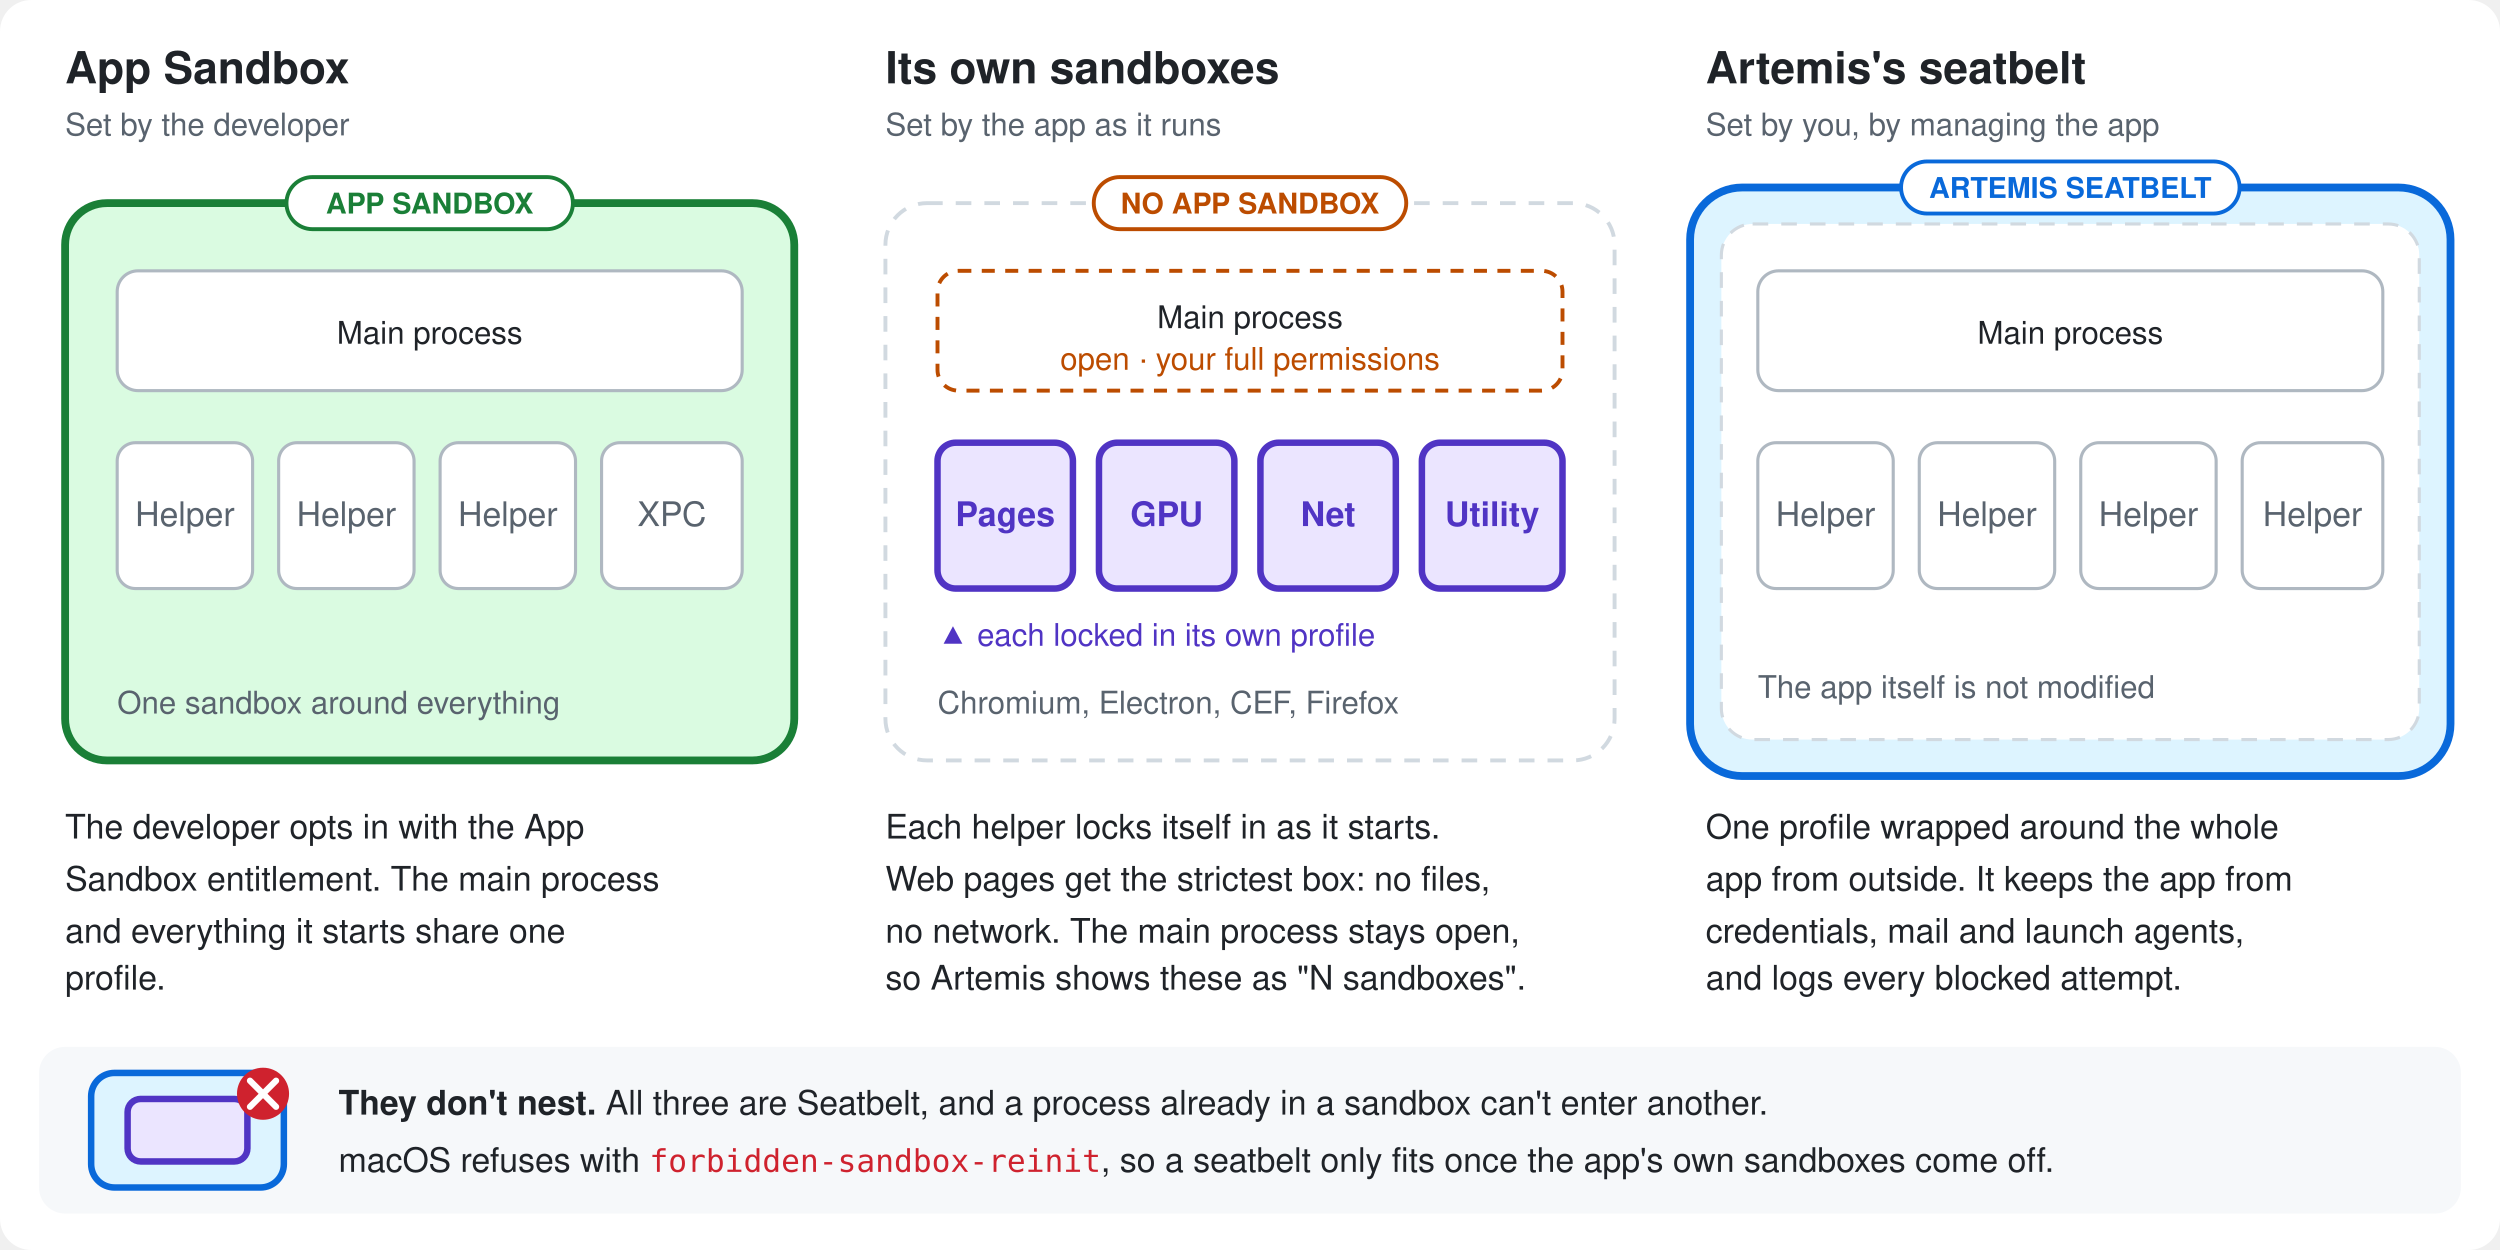
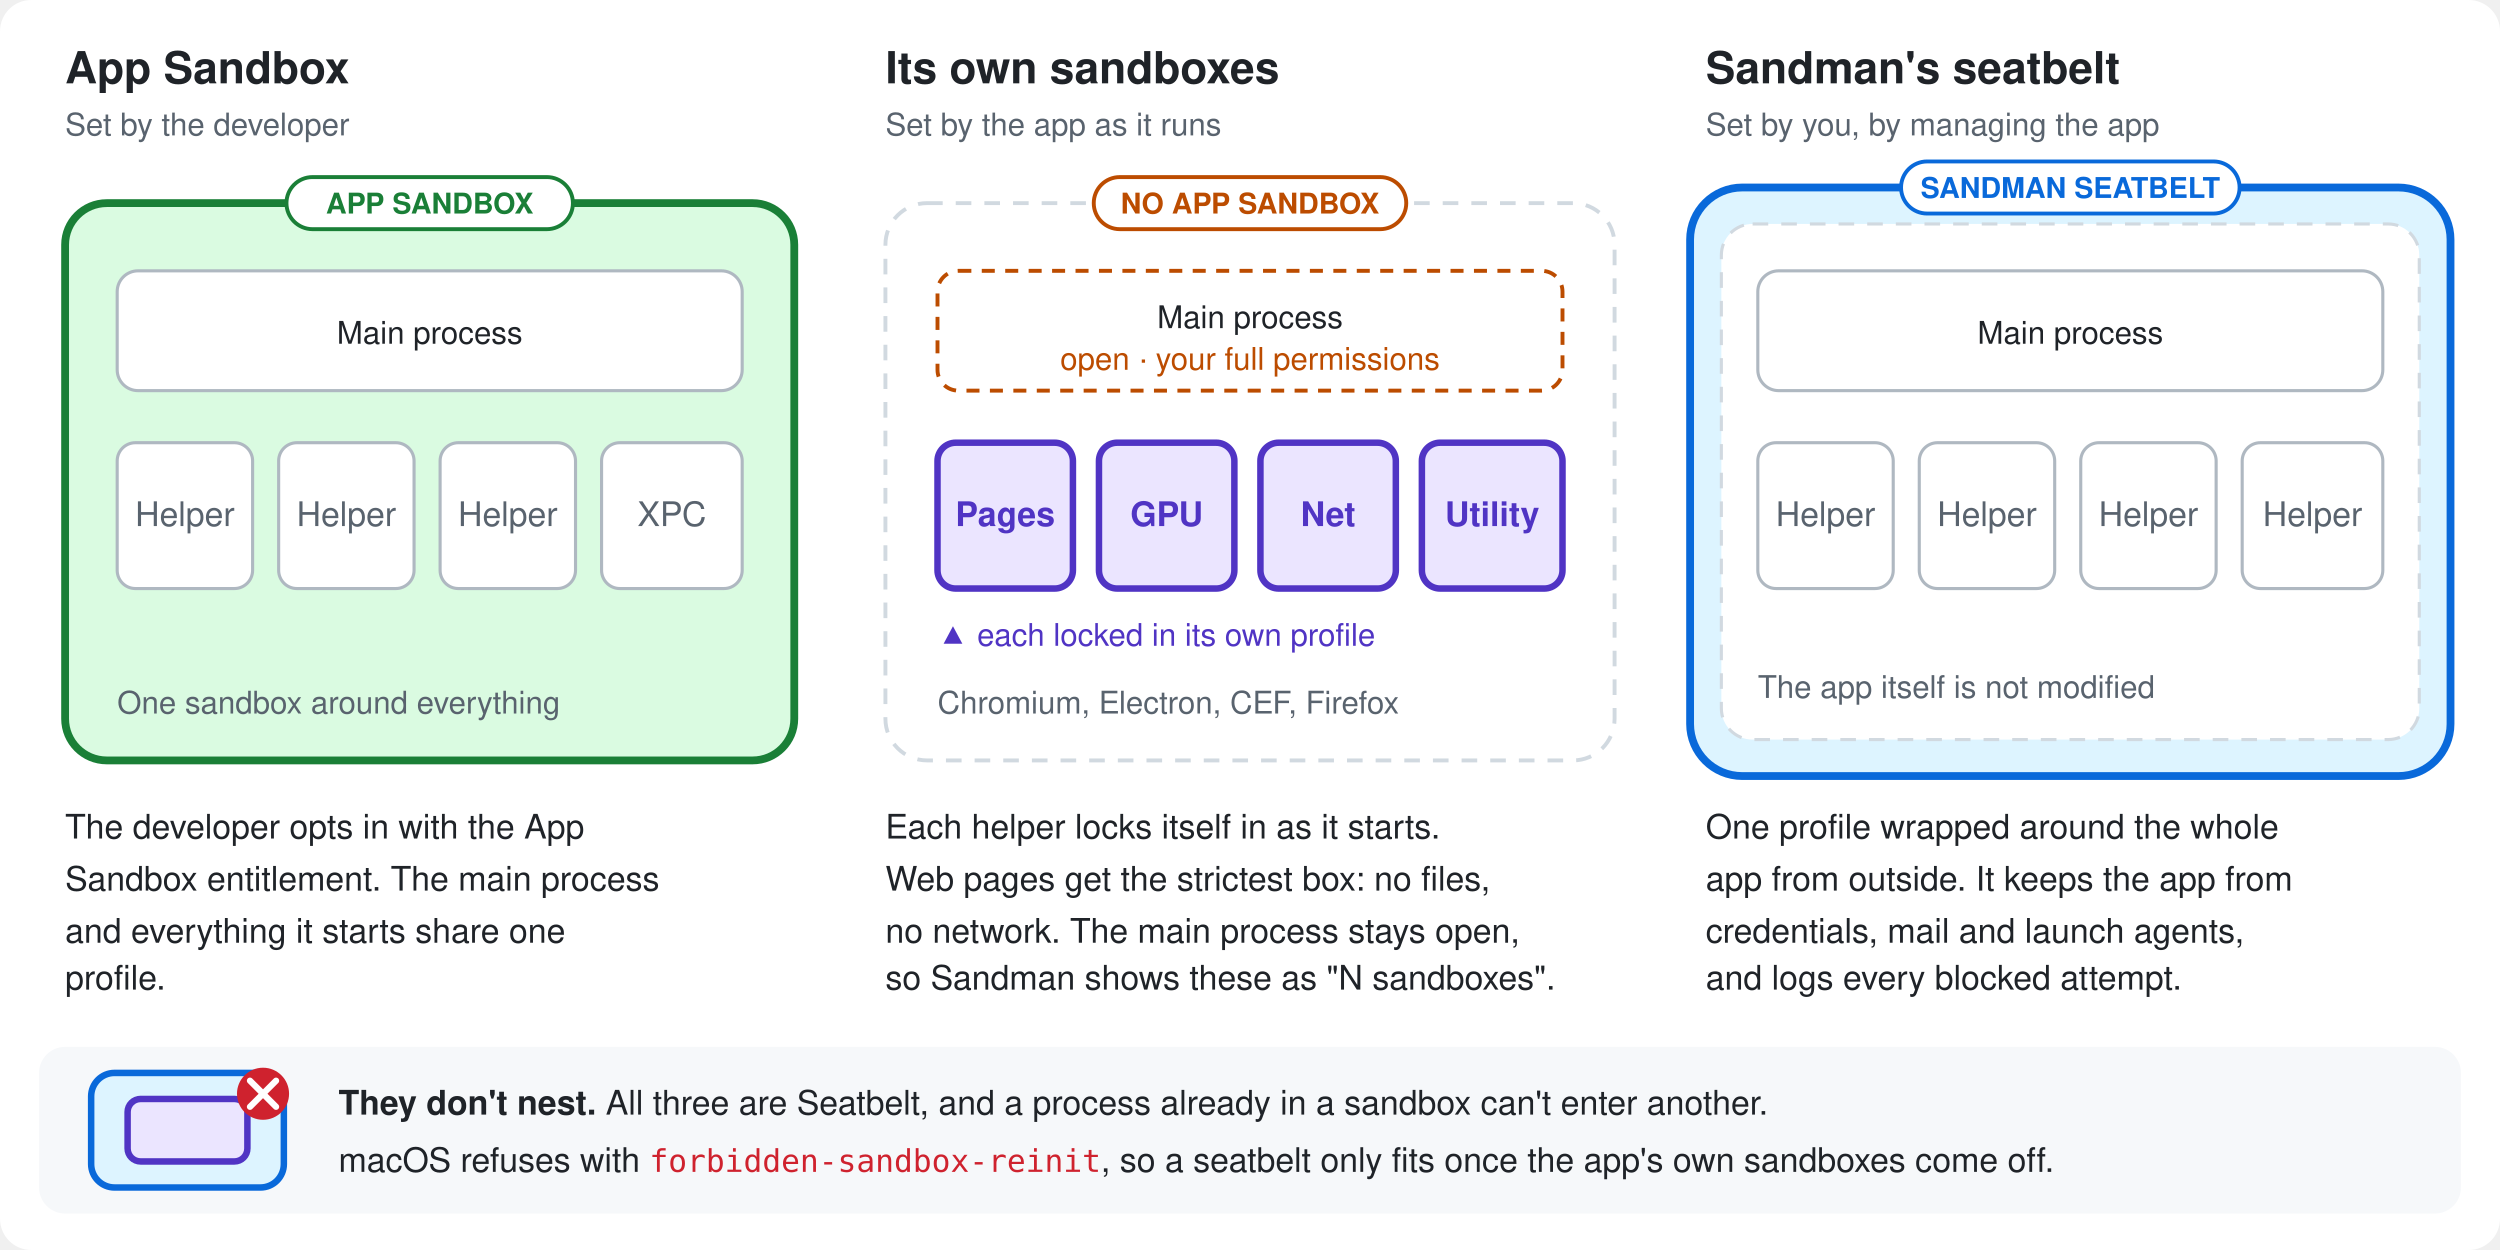
<svg xmlns="http://www.w3.org/2000/svg" viewBox="0 0 960 480" width="960" height="480" font-family="-apple-system, BlinkMacSystemFont, 'Segoe UI', Helvetica, Arial, sans-serif">
  <style>
    .bg{fill:#ffffff}.panel{fill:#f6f8fa}.ink{fill:#1f2328}.muted{fill:#59636e}
    .line{stroke:#d1d9e0}.box{fill:#ffffff;stroke:#afb8c1}
    .green{fill:#1a7f37}.sgreen{stroke:#1a7f37}.tgreen{fill:#dafbe1}
    .orange{fill:#bc4c00}.sorange{stroke:#bc4c00}
    .indigo{fill:#5034c4}.sindigo{stroke:#5034c4}.tindigo{fill:#ebe5ff}
    .blue{fill:#0969da}.sblue{stroke:#0969da}.tblue{fill:#ddf4ff}
    .red{fill:#cf222e}.sred{stroke:#cf222e}
    @media (prefers-color-scheme: dark){
      .bg{fill:#0d1117}.panel{fill:#161b22}.ink{fill:#e6edf3}.muted{fill:#9198a1}
      .line{stroke:#3d444d}.box{fill:#0d1117;stroke:#59636e}
      .green{fill:#3fb950}.sgreen{stroke:#3fb950}.tgreen{fill:#12261a}
      .orange{fill:#f0883e}.sorange{stroke:#f0883e}
      .indigo{fill:#a371f7}.sindigo{stroke:#a371f7}.tindigo{fill:#221a3d}
      .blue{fill:#4493f8}.sblue{stroke:#4493f8}.tblue{fill:#0c2645}
      .red{fill:#f85149}.sred{stroke:#f85149}
    }
    text{font-size:13px}.h{font-size:17px;font-weight:600}.s{font-size:12px}.pill{font-size:11px;font-weight:600}
    .lbl{font-size:12px;font-weight:500}.mono{font-family:ui-monospace,SFMono-Regular,Menlo,monospace;font-size:12px}
  </style>
  <rect class="bg" width="960" height="480" rx="12" />
  <g transform="translate(15,0)">
    <text class="h ink" x="10" y="32">App Sandbox</text>
    <text class="s muted" x="10" y="52">Set by the developer</text>
    <rect x="10" y="78" width="280" height="214" rx="16" class="tgreen sgreen" stroke-width="3" />
    <rect x="95" y="68" width="110" height="20" rx="10" class="bg sgreen" stroke-width="1.5" />
    <text class="pill green" x="150" y="82" text-anchor="middle">APP SANDBOX</text>
    <rect x="30" y="104" width="240" height="46" rx="8" class="box" stroke-width="1.2" />
    <text class="lbl ink" x="150" y="132" text-anchor="middle">Main process</text>
    <g class="box" stroke-width="1.2">
      <rect x="30" y="170" width="52" height="56" rx="7" />
      <rect x="92" y="170" width="52" height="56" rx="7" />
      <rect x="154" y="170" width="52" height="56" rx="7" />
      <rect x="216" y="170" width="54" height="56" rx="7" />
    </g>
    <g class="s muted" text-anchor="middle">
      <text x="56" y="202">Helper</text>
      <text x="118" y="202">Helper</text>
      <text x="180" y="202">Helper</text>
      <text x="243" y="202">XPC</text>
    </g>
    <text class="s muted" x="30" y="274">One sandbox around everything</text>
    <text class="ink" x="10" y="322">The developer opts in with the App</text>
    <text class="ink" x="10" y="342">Sandbox entitlement. The main process</text>
    <text class="ink" x="10" y="362">and everything it starts share one</text>
    <text class="ink" x="10" y="380">profile.</text>
  </g>
  <g transform="translate(330,0)">
    <text class="h ink" x="10" y="32">Its own sandboxes</text>
    <text class="s muted" x="10" y="52">Set by the app as it runs</text>
    <rect x="10" y="78" width="280" height="214" rx="16" fill="none" class="line" stroke-width="1.5" stroke-dasharray="6 5" />
    <rect x="90" y="68" width="120" height="20" rx="10" class="bg sorange" stroke-width="1.5" />
    <text class="pill orange" x="150" y="82" text-anchor="middle">NO APP SANDBOX</text>
    <rect x="30" y="104" width="240" height="46" rx="8" class="box sorange" stroke-width="1.5" stroke-dasharray="5 4" />
    <text class="lbl ink" x="150" y="126" text-anchor="middle">Main process</text>
    <text class="s orange" x="150" y="142" text-anchor="middle">open · your full permissions</text>
    <g class="tindigo sindigo" stroke-width="2.5">
      <rect x="30" y="170" width="52" height="56" rx="7" />
      <rect x="92" y="170" width="52" height="56" rx="7" />
      <rect x="154" y="170" width="52" height="56" rx="7" />
      <rect x="216" y="170" width="54" height="56" rx="7" />
    </g>
    <g class="indigo" text-anchor="middle" font-weight="600" font-size="10.5">
      <text x="56" y="202">Pages</text>
      <text x="118" y="202">GPU</text>
      <text x="180" y="202">Net</text>
      <text x="243" y="202">Utility</text>
    </g>
    <text class="s indigo" x="30" y="248">▲ each locked in its own profile</text>
    <text class="s muted" x="30" y="274">Chromium, Electron, CEF, Firefox</text>
    <text class="ink" x="10" y="322">Each helper locks itself in as it starts.</text>
    <text class="ink" x="10" y="342">Web pages get the strictest box: no files,</text>
    <text class="ink" x="10" y="362">no network. The main process stays open,</text>
-     <text class="ink" x="10" y="380">so Artemis shows these as "N sandboxes".</text>
+     <text class="ink" x="10" y="380">so Sandman shows these as "N sandboxes".</text>
  </g>
  <g transform="translate(645,0)">
-     <text class="h ink" x="10" y="32">Artemis's seatbelt</text>
+     <text class="h ink" x="10" y="32">Sandman's seatbelt</text>
    <text class="s muted" x="10" y="52">Set by you, by managing the app</text>
    <rect x="4" y="72" width="292" height="226" rx="20" class="tblue sblue" stroke-width="3" />
    <rect x="16" y="86" width="268" height="198" rx="12" class="bg line" stroke-width="1.2" stroke-dasharray="6 5" />
    <rect x="85" y="62" width="130" height="20" rx="10" class="bg sblue" stroke-width="1.5" />
-     <text class="pill blue" x="150" y="76" text-anchor="middle">ARTEMIS SEATBELT</text>
+     <text class="pill blue" x="150" y="76" text-anchor="middle">SANDMAN SEATBELT</text>
    <rect x="30" y="104" width="240" height="46" rx="8" class="box" stroke-width="1.2" />
    <text class="lbl ink" x="150" y="132" text-anchor="middle">Main process</text>
    <g class="box" stroke-width="1.2">
      <rect x="30" y="170" width="52" height="56" rx="7" />
      <rect x="92" y="170" width="52" height="56" rx="7" />
      <rect x="154" y="170" width="52" height="56" rx="7" />
      <rect x="216" y="170" width="54" height="56" rx="7" />
    </g>
    <g class="s muted" text-anchor="middle">
      <text x="56" y="202">Helper</text>
      <text x="118" y="202">Helper</text>
      <text x="180" y="202">Helper</text>
      <text x="243" y="202">Helper</text>
    </g>
    <text class="s muted" x="30" y="268">The app itself is not modified</text>
    <text class="ink" x="10" y="322">One profile wrapped around the whole</text>
    <text class="ink" x="10" y="342">app from outside. It keeps the app from</text>
    <text class="ink" x="10" y="362">credentials, mail and launch agents,</text>
    <text class="ink" x="10" y="380">and logs every blocked attempt.</text>
  </g>
  <rect x="15" y="402" width="930" height="64" rx="10" class="panel" />
  <g transform="translate(35,412)">
    <rect x="0" y="0" width="74" height="44" rx="9" class="tblue sblue" stroke-width="2.5" />
    <rect x="14" y="10" width="46" height="24" rx="5" class="tindigo sindigo" stroke-width="2.5" />
    <circle cx="66" cy="8" r="10" class="red" />
    <path d="M61 3 L71 13 M71 3 L61 13" stroke="#fff" stroke-width="2.4" stroke-linecap="round" />
  </g>
  <text class="ink" x="130" y="428">
    <tspan font-weight="600">They don't nest.</tspan> All three are Seatbelt, and a process already in a sandbox can't enter another.</text>
  <text class="ink" x="130" y="450">macOS refuses with <tspan class="mono red">forbidden-sandbox-reinit</tspan>, so a seatbelt only fits once the app's own sandboxes come off.</text>
</svg>
